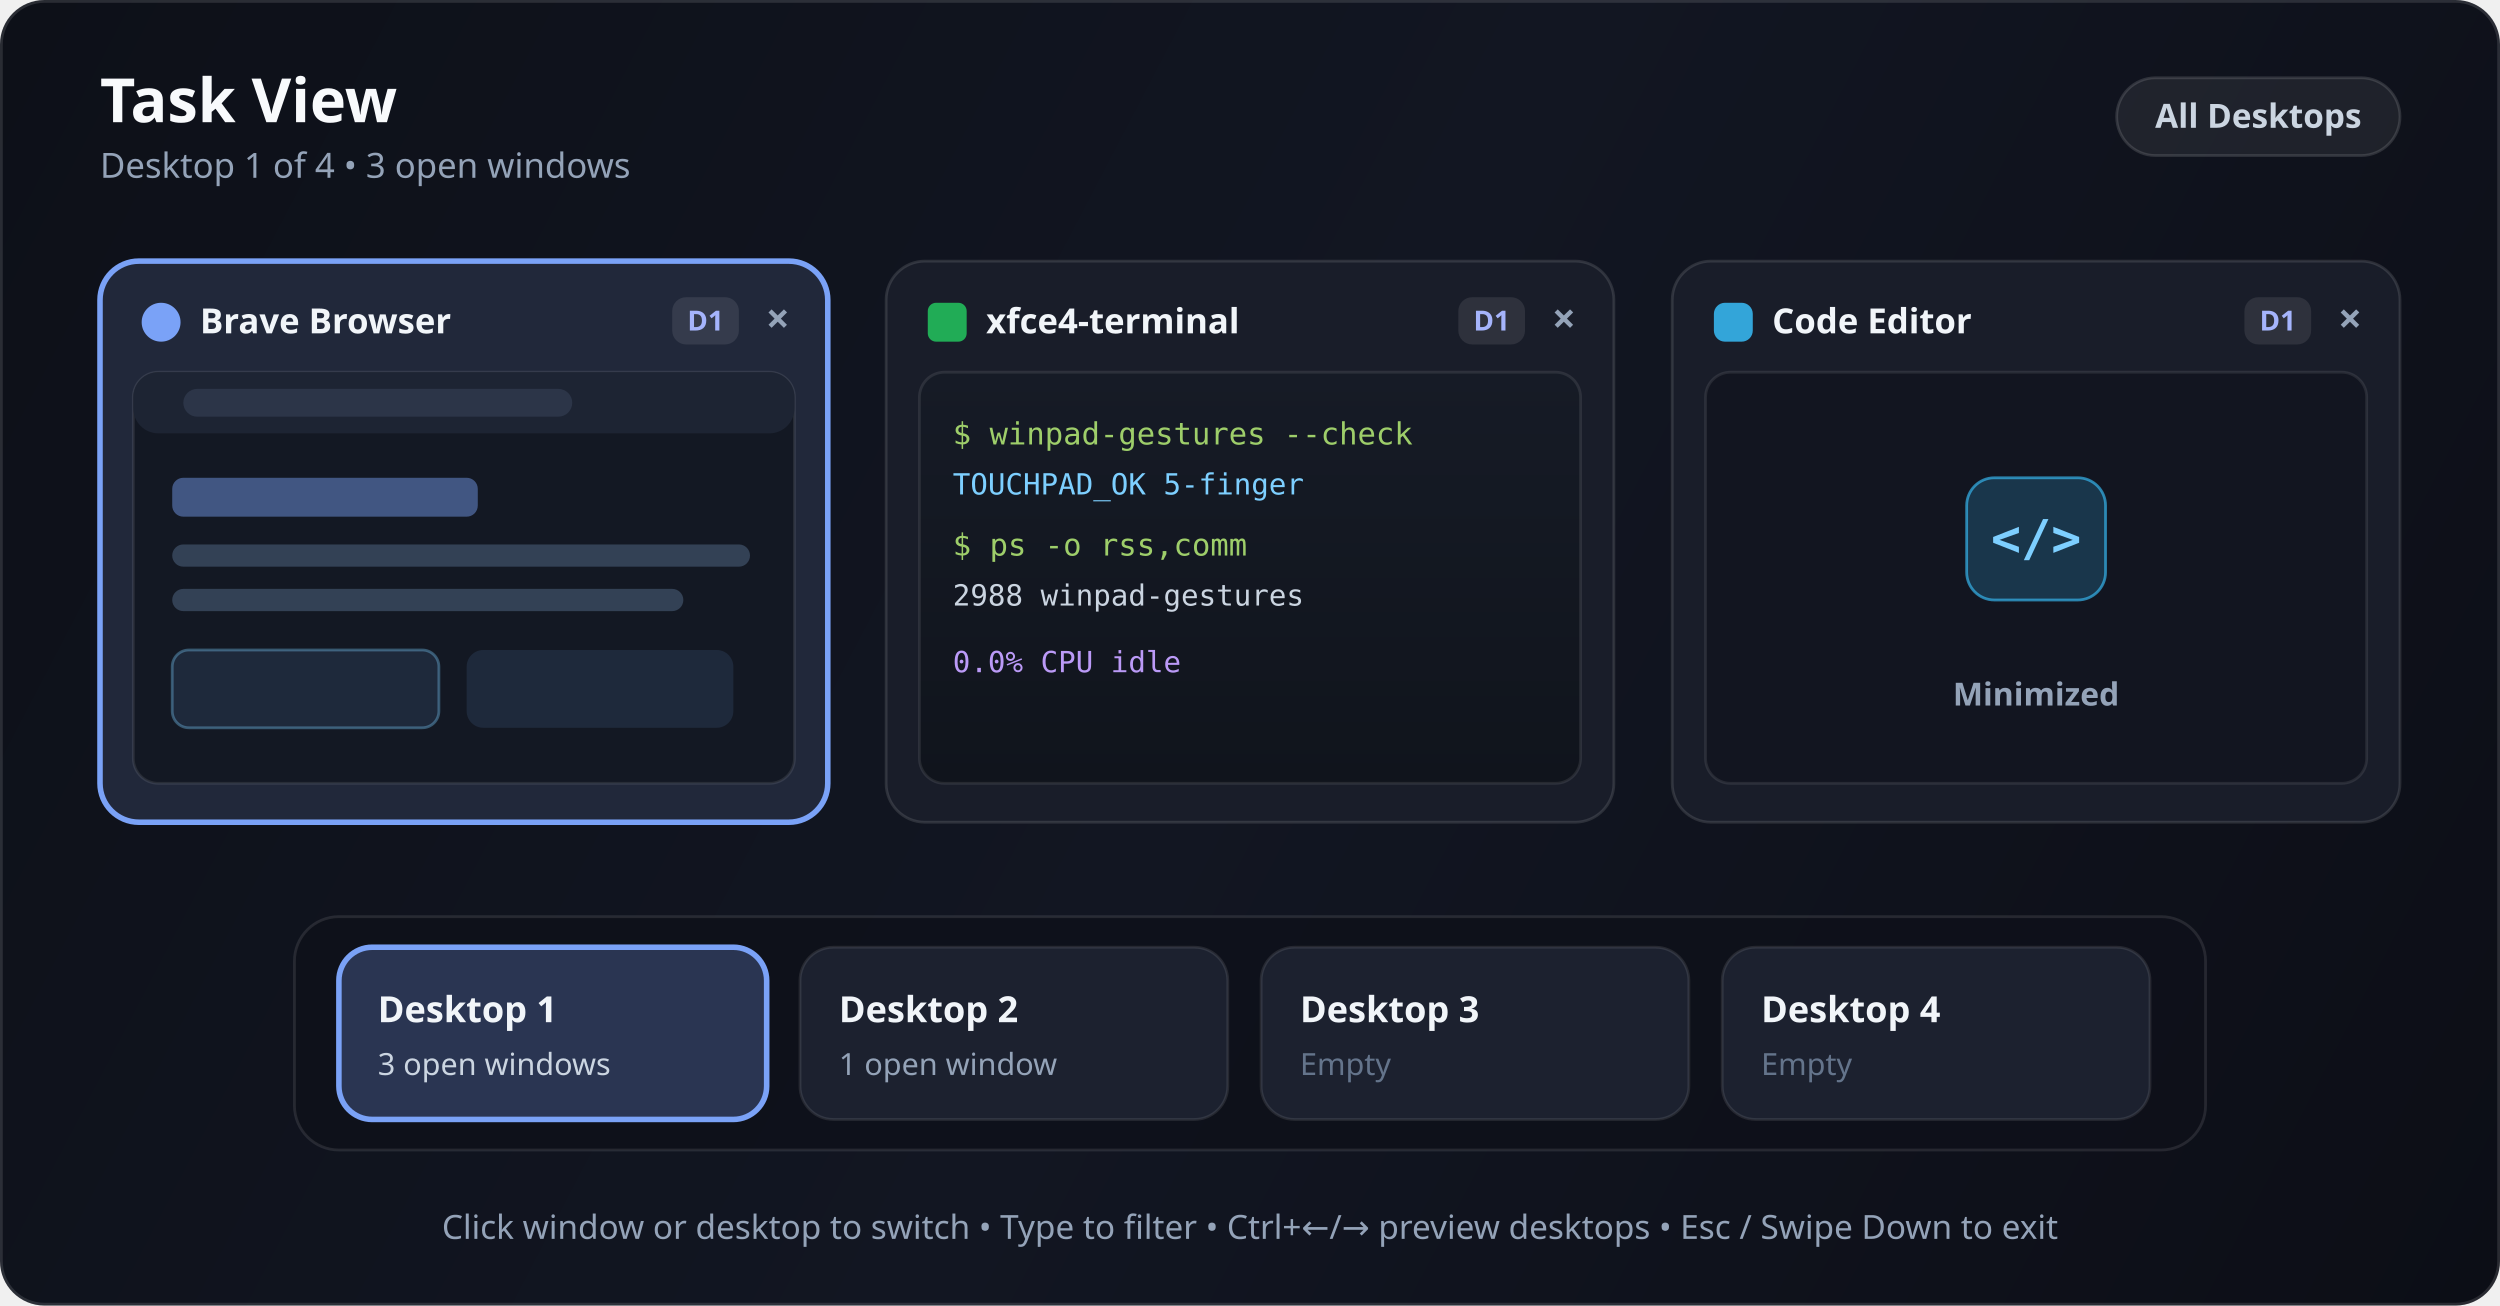
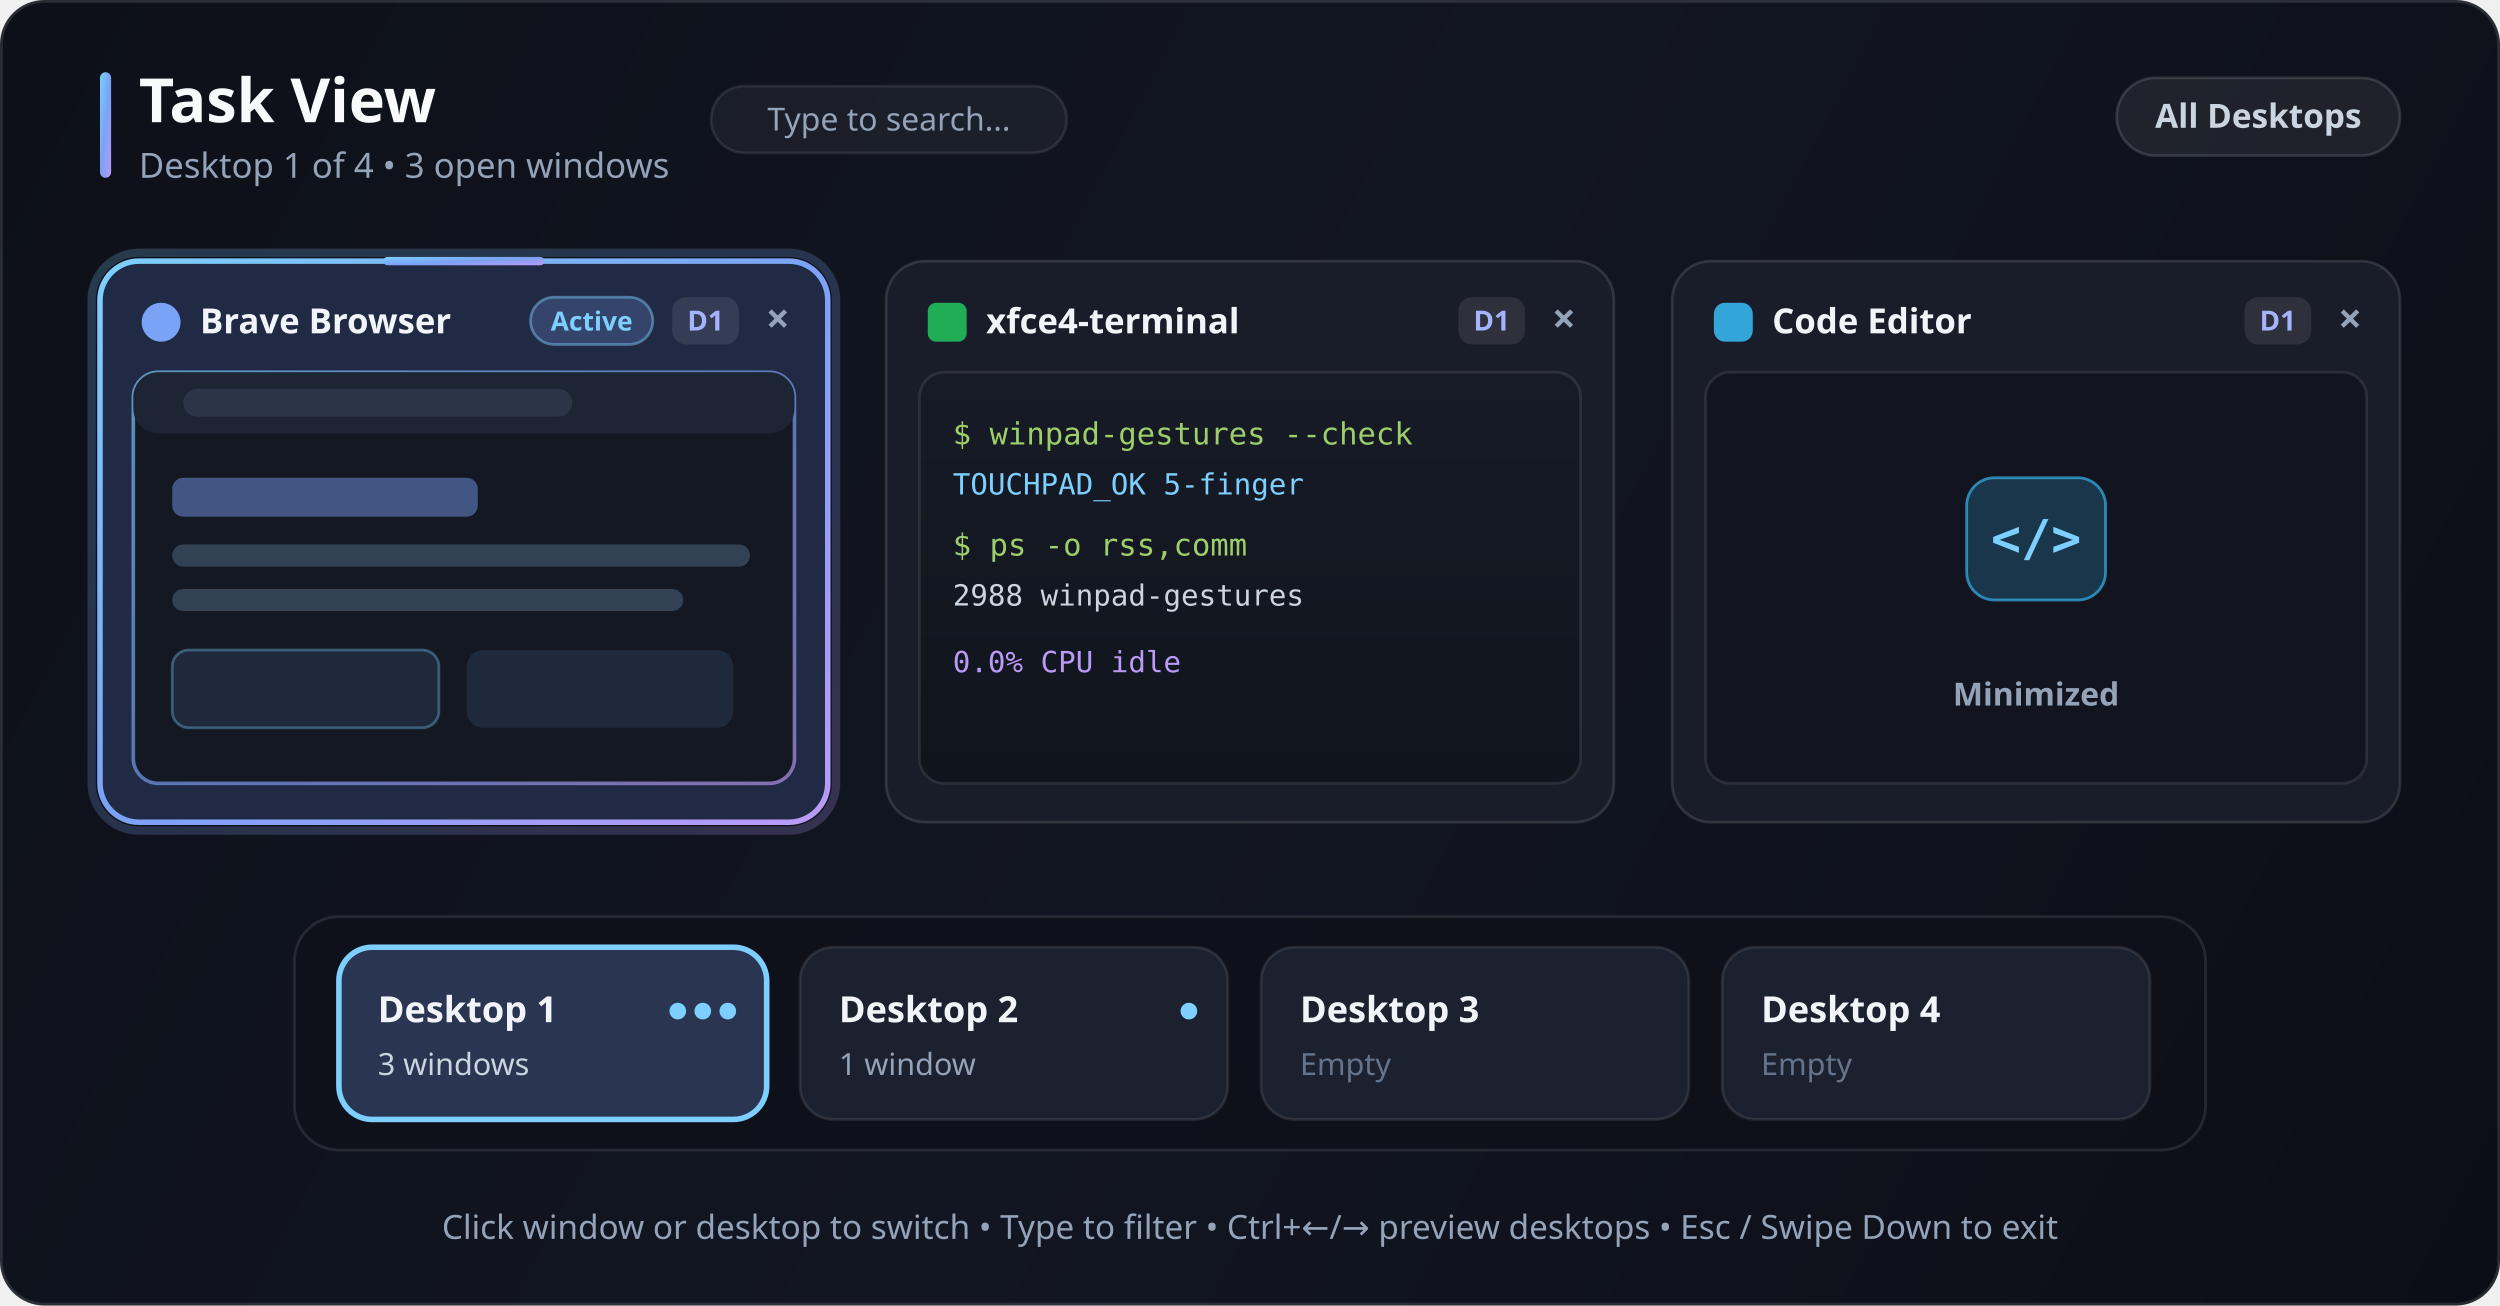
<svg xmlns="http://www.w3.org/2000/svg" width="900" height="470" viewBox="0 0 900 470" fill="none">
  <defs>
    <linearGradient id="ovbg" x1="0" y1="0" x2="900" y2="470" gradientUnits="userSpaceOnUse">
      <stop offset="0%" stop-color="#0d1018" />
      <stop offset="50%" stop-color="#121622" />
      <stop offset="100%" stop-color="#0c0e16" />
    </linearGradient>
    <linearGradient id="termgrad" x1="0" y1="0" x2="0" y2="1">
      <stop offset="0%" stop-color="#161b26" />
      <stop offset="100%" stop-color="#10141c" />
    </linearGradient>
+     <linearGradient id="selgrad" x1="0" y1="0" x2="1" y2="1">
+       <stop offset="0%" stop-color="#7dcfff" />
+       <stop offset="50%" stop-color="#7aa2f7" />
+       <stop offset="100%" stop-color="#bb9af7" />
+     </linearGradient>
  </defs>
  <rect width="900" height="470" rx="16" fill="url(#ovbg)" />
  <rect x="0.5" y="0.5" width="899" height="469" rx="15.5" stroke="#ffffff" stroke-opacity="0.12" />
-   <text x="36" y="44" fill="#f8fafc" font-family="Segoe UI, Ubuntu, sans-serif" font-size="22" font-weight="700">Task View</text>
-   <text x="36" y="64" fill="#94a3b8" font-family="Segoe UI, Ubuntu, sans-serif" font-size="12.5">Desktop 1 of 4  •  3 open windows</text>
+   <rect x="36" y="26" width="4" height="38" rx="2" fill="url(#selgrad)" />
+   <text x="50" y="44" fill="#f8fafc" font-family="Segoe UI, Ubuntu, sans-serif" font-size="22" font-weight="700">Task View</text>
+   <text x="50" y="64" fill="#94a3b8" font-family="Segoe UI, Ubuntu, sans-serif" font-size="12.5">Desktop 1 of 4  •  3 open windows</text>
+   <rect x="256" y="31" width="128" height="24" rx="12" fill="#ffffff" fill-opacity="0.05" stroke="#ffffff" stroke-opacity="0.09" />
+   <text x="320" y="47" text-anchor="middle" fill="#94a3b8" font-family="Segoe UI, Ubuntu, sans-serif" font-size="11.5">Type to search...</text>
  <rect x="762" y="28" width="102" height="28" rx="14" fill="#ffffff" fill-opacity="0.07" stroke="#ffffff" stroke-opacity="0.13" />
  <text x="813" y="46" text-anchor="middle" fill="#cbd5e1" font-family="Segoe UI, Ubuntu, sans-serif" font-size="12" font-weight="600">All Desktops</text>
  <g transform="translate(36, 94)">
-     <rect width="262" height="202" rx="14" fill="#21283a" stroke="#7aa2f7" stroke-width="2" />
+     <rect x="-3" y="-3" width="268" height="208" rx="17" stroke="url(#selgrad)" stroke-opacity="0.22" stroke-width="3" />
+     <rect width="262" height="202" rx="14" fill="#212a44" stroke="url(#selgrad)" stroke-width="2" />
+     <rect x="102" y="-1.5" width="58" height="3" rx="1.5" fill="url(#selgrad)" />
    <circle cx="22" cy="22" r="7" fill="#7aa2f7" />
    <text x="36" y="26" fill="#f1f5f9" font-family="Segoe UI, sans-serif" font-size="12.5" font-weight="600">Brave Browser</text>
+     <rect x="155" y="13" width="44" height="17" rx="8.5" fill="#7aa2f7" fill-opacity="0.22" stroke="#7dcfff" stroke-opacity="0.45" />
+     <text x="177" y="25" text-anchor="middle" fill="#7dcfff" font-family="Segoe UI, sans-serif" font-size="9.5" font-weight="700">Active</text>
    <rect x="206" y="13" width="24" height="17" rx="5" fill="#ffffff" fill-opacity="0.09" />
    <text x="218" y="25" text-anchor="middle" fill="#a5b4fc" font-family="Segoe UI, sans-serif" font-size="10" font-weight="700">D1</text>
    <text x="244" y="26" text-anchor="middle" fill="#94a3b8" font-family="Segoe UI, sans-serif" font-size="15" font-weight="700">×</text>
-     <rect x="12" y="40" width="238" height="148" rx="9" fill="#131823" stroke="#ffffff" stroke-opacity="0.09" />
+     <rect x="12" y="40" width="238" height="148" rx="9" fill="#131823" stroke="url(#selgrad)" stroke-opacity="0.65" stroke-width="1.3" />
    <rect x="12" y="40" width="238" height="22" rx="9" fill="#1d2433" />
    <rect x="30" y="46" width="140" height="10" rx="5" fill="#2c3548" />
    <rect x="26" y="78" width="110" height="14" rx="4" fill="#7aa2f7" fill-opacity="0.45" />
    <rect x="26" y="102" width="208" height="8" rx="4" fill="#334155" />
    <rect x="26" y="118" width="184" height="8" rx="4" fill="#334155" />
    <rect x="26" y="140" width="96" height="28" rx="6" fill="#1e293b" stroke="#7dcfff" stroke-opacity="0.35" />
    <rect x="132" y="140" width="96" height="28" rx="6" fill="#1e293b" />
  </g>
  <g transform="translate(319, 94)">
    <rect width="262" height="202" rx="14" fill="#191d29" stroke="#ffffff" stroke-opacity="0.12" />
    <rect x="15" y="15" width="14" height="14" rx="3" fill="#22c55e" fill-opacity="0.85" />
    <text x="36" y="26" fill="#f1f5f9" font-family="Segoe UI, sans-serif" font-size="12.5" font-weight="600">xfce4-terminal</text>
    <rect x="206" y="13" width="24" height="17" rx="5" fill="#ffffff" fill-opacity="0.09" />
    <text x="218" y="25" text-anchor="middle" fill="#a5b4fc" font-family="Segoe UI, sans-serif" font-size="10" font-weight="700">D1</text>
    <text x="244" y="26" text-anchor="middle" fill="#94a3b8" font-family="Segoe UI, sans-serif" font-size="15" font-weight="700">×</text>
    <rect x="12" y="40" width="238" height="148" rx="9" fill="url(#termgrad)" stroke="#ffffff" stroke-opacity="0.09" />
    <text x="24" y="66" fill="#9ece6a" font-family="monospace" font-size="11">$ winpad-gestures --check</text>
    <text x="24" y="84" fill="#7dcfff" font-family="monospace" font-size="10.5">TOUCHPAD_OK 5-finger</text>
    <text x="24" y="106" fill="#9ece6a" font-family="monospace" font-size="11">$ ps -o rss,comm</text>
    <text x="24" y="124" fill="#cbd5e1" font-family="monospace" font-size="10.5">2988  winpad-gestures</text>
    <text x="24" y="148" fill="#bb9af7" font-family="monospace" font-size="10.5">0.0% CPU idle</text>
  </g>
  <g transform="translate(602, 94)">
    <rect width="262" height="202" rx="14" fill="#191d29" stroke="#ffffff" stroke-opacity="0.12" />
    <rect x="15" y="15" width="14" height="14" rx="4" fill="#38bdf8" fill-opacity="0.85" />
    <text x="36" y="26" fill="#f1f5f9" font-family="Segoe UI, sans-serif" font-size="12.5" font-weight="600">Code Editor</text>
    <rect x="206" y="13" width="24" height="17" rx="5" fill="#ffffff" fill-opacity="0.09" />
    <text x="218" y="25" text-anchor="middle" fill="#a5b4fc" font-family="Segoe UI, sans-serif" font-size="10" font-weight="700">D1</text>
    <text x="244" y="26" text-anchor="middle" fill="#94a3b8" font-family="Segoe UI, sans-serif" font-size="15" font-weight="700">×</text>
    <rect x="12" y="40" width="238" height="148" rx="9" fill="#121520" stroke="#ffffff" stroke-opacity="0.09" />
    <rect x="106" y="78" width="50" height="44" rx="10" fill="#38bdf8" fill-opacity="0.20" stroke="#38bdf8" stroke-opacity="0.65" />
    <text x="131" y="106" text-anchor="middle" fill="#7dcfff" font-family="monospace" font-size="18" font-weight="700">&lt;/&gt;</text>
    <text x="131" y="160" text-anchor="middle" fill="#94a3b8" font-family="Segoe UI, sans-serif" font-size="11.5" font-weight="700">Minimized</text>
  </g>
  <g transform="translate(106, 330)">
    <rect width="688" height="84" rx="16" fill="#0e111a" fill-opacity="0.86" stroke="#ffffff" stroke-opacity="0.10" />
    <g transform="translate(16, 11)">
-       <rect width="154" height="62" rx="12" fill="#2a3552" stroke="#7aa2f7" stroke-width="2" />
+       <rect width="154" height="62" rx="12" fill="#2a3552" stroke="#7dcfff" stroke-width="2" />
      <text x="14" y="27" fill="#f1f5f9" font-family="Segoe UI, sans-serif" font-size="13" font-weight="700">Desktop 1</text>
-       <text x="14" y="46" fill="#cbd5e1" font-family="Segoe UI, sans-serif" font-size="11">3 open windows</text>
+       <circle cx="122" cy="23" r="3" fill="#7dcfff" />
+       <circle cx="131" cy="23" r="3" fill="#7dcfff" />
+       <circle cx="140" cy="23" r="3" fill="#7dcfff" />
+       <text x="14" y="46" fill="#cbd5e1" font-family="Segoe UI, sans-serif" font-size="11">3 windows</text>
    </g>
    <g transform="translate(182, 11)">
      <rect width="154" height="62" rx="12" fill="#1c212f" stroke="#ffffff" stroke-opacity="0.10" />
      <text x="14" y="27" fill="#f1f5f9" font-family="Segoe UI, sans-serif" font-size="13" font-weight="700">Desktop 2</text>
-       <text x="14" y="46" fill="#94a3b8" font-family="Segoe UI, sans-serif" font-size="11">1 open window</text>
+       <circle cx="140" cy="23" r="3" fill="#7dcfff" />
+       <text x="14" y="46" fill="#94a3b8" font-family="Segoe UI, sans-serif" font-size="11">1 window</text>
    </g>
    <g transform="translate(348, 11)">
      <rect width="154" height="62" rx="12" fill="#1c212f" stroke="#ffffff" stroke-opacity="0.10" />
      <text x="14" y="27" fill="#f1f5f9" font-family="Segoe UI, sans-serif" font-size="13" font-weight="700">Desktop 3</text>
      <text x="14" y="46" fill="#64748b" font-family="Segoe UI, sans-serif" font-size="11">Empty</text>
    </g>
    <g transform="translate(514, 11)">
      <rect width="154" height="62" rx="12" fill="#1c212f" stroke="#ffffff" stroke-opacity="0.10" />
      <text x="14" y="27" fill="#f1f5f9" font-family="Segoe UI, sans-serif" font-size="13" font-weight="700">Desktop 4</text>
      <text x="14" y="46" fill="#64748b" font-family="Segoe UI, sans-serif" font-size="11">Empty</text>
    </g>
  </g>
  <text x="450" y="446" text-anchor="middle" fill="#94a3b8" font-family="Segoe UI, Ubuntu, sans-serif" font-size="12">
    Click window or desktop to switch  •  Type to filter  •  Ctrl+←/→ preview desktops  •  Esc / Swipe Down to exit
  </text>
</svg>
